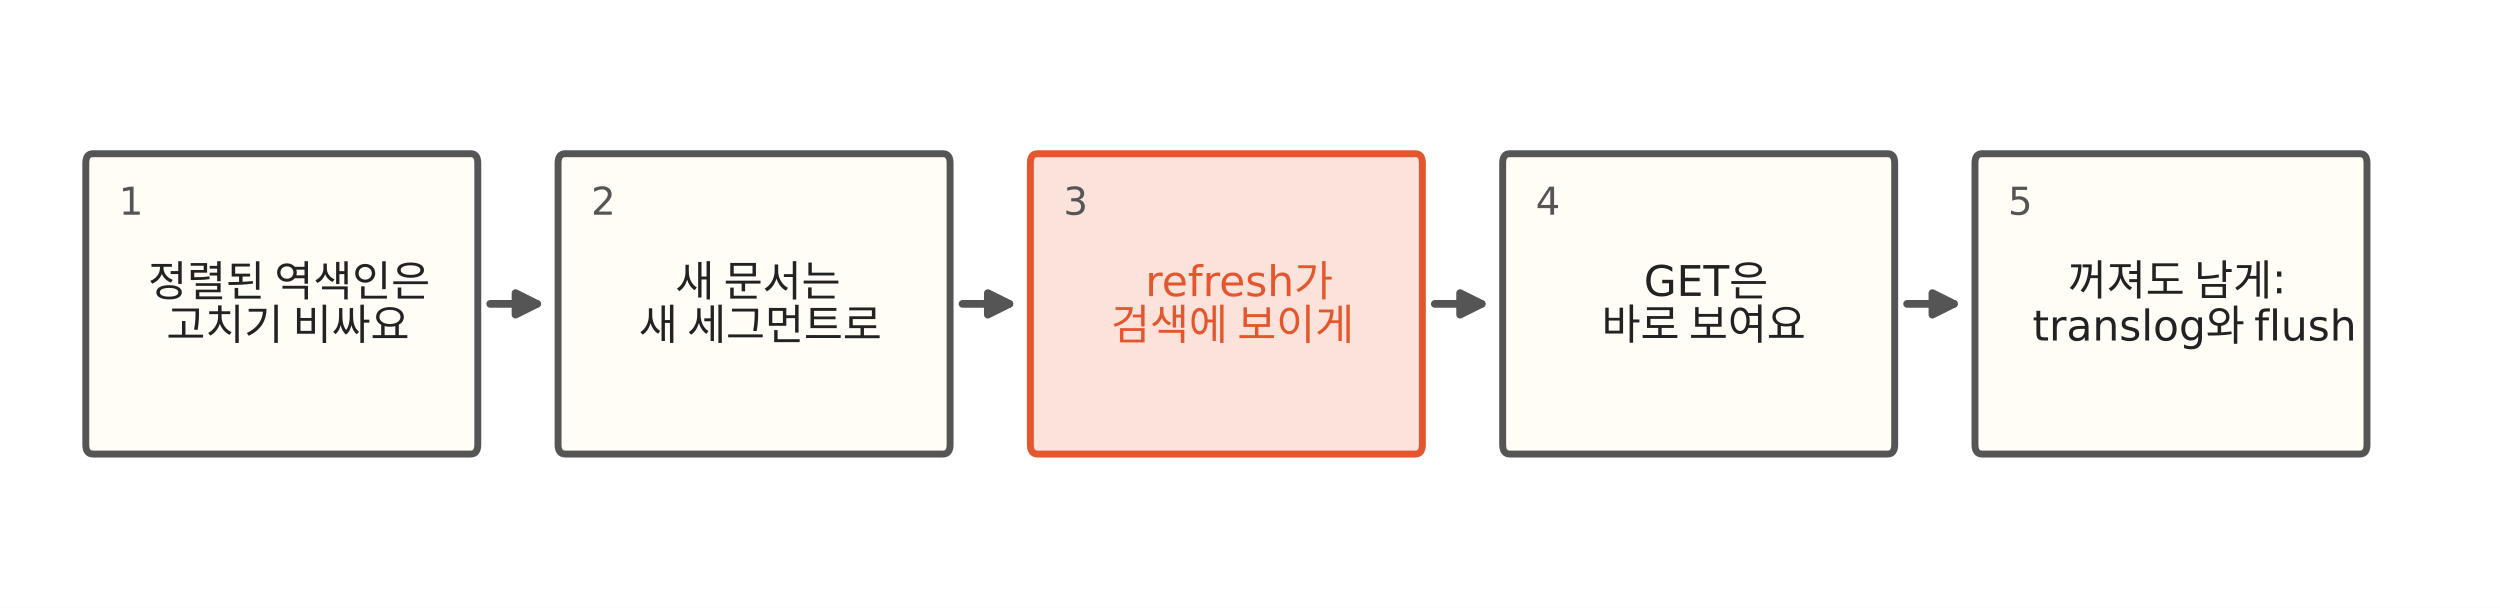
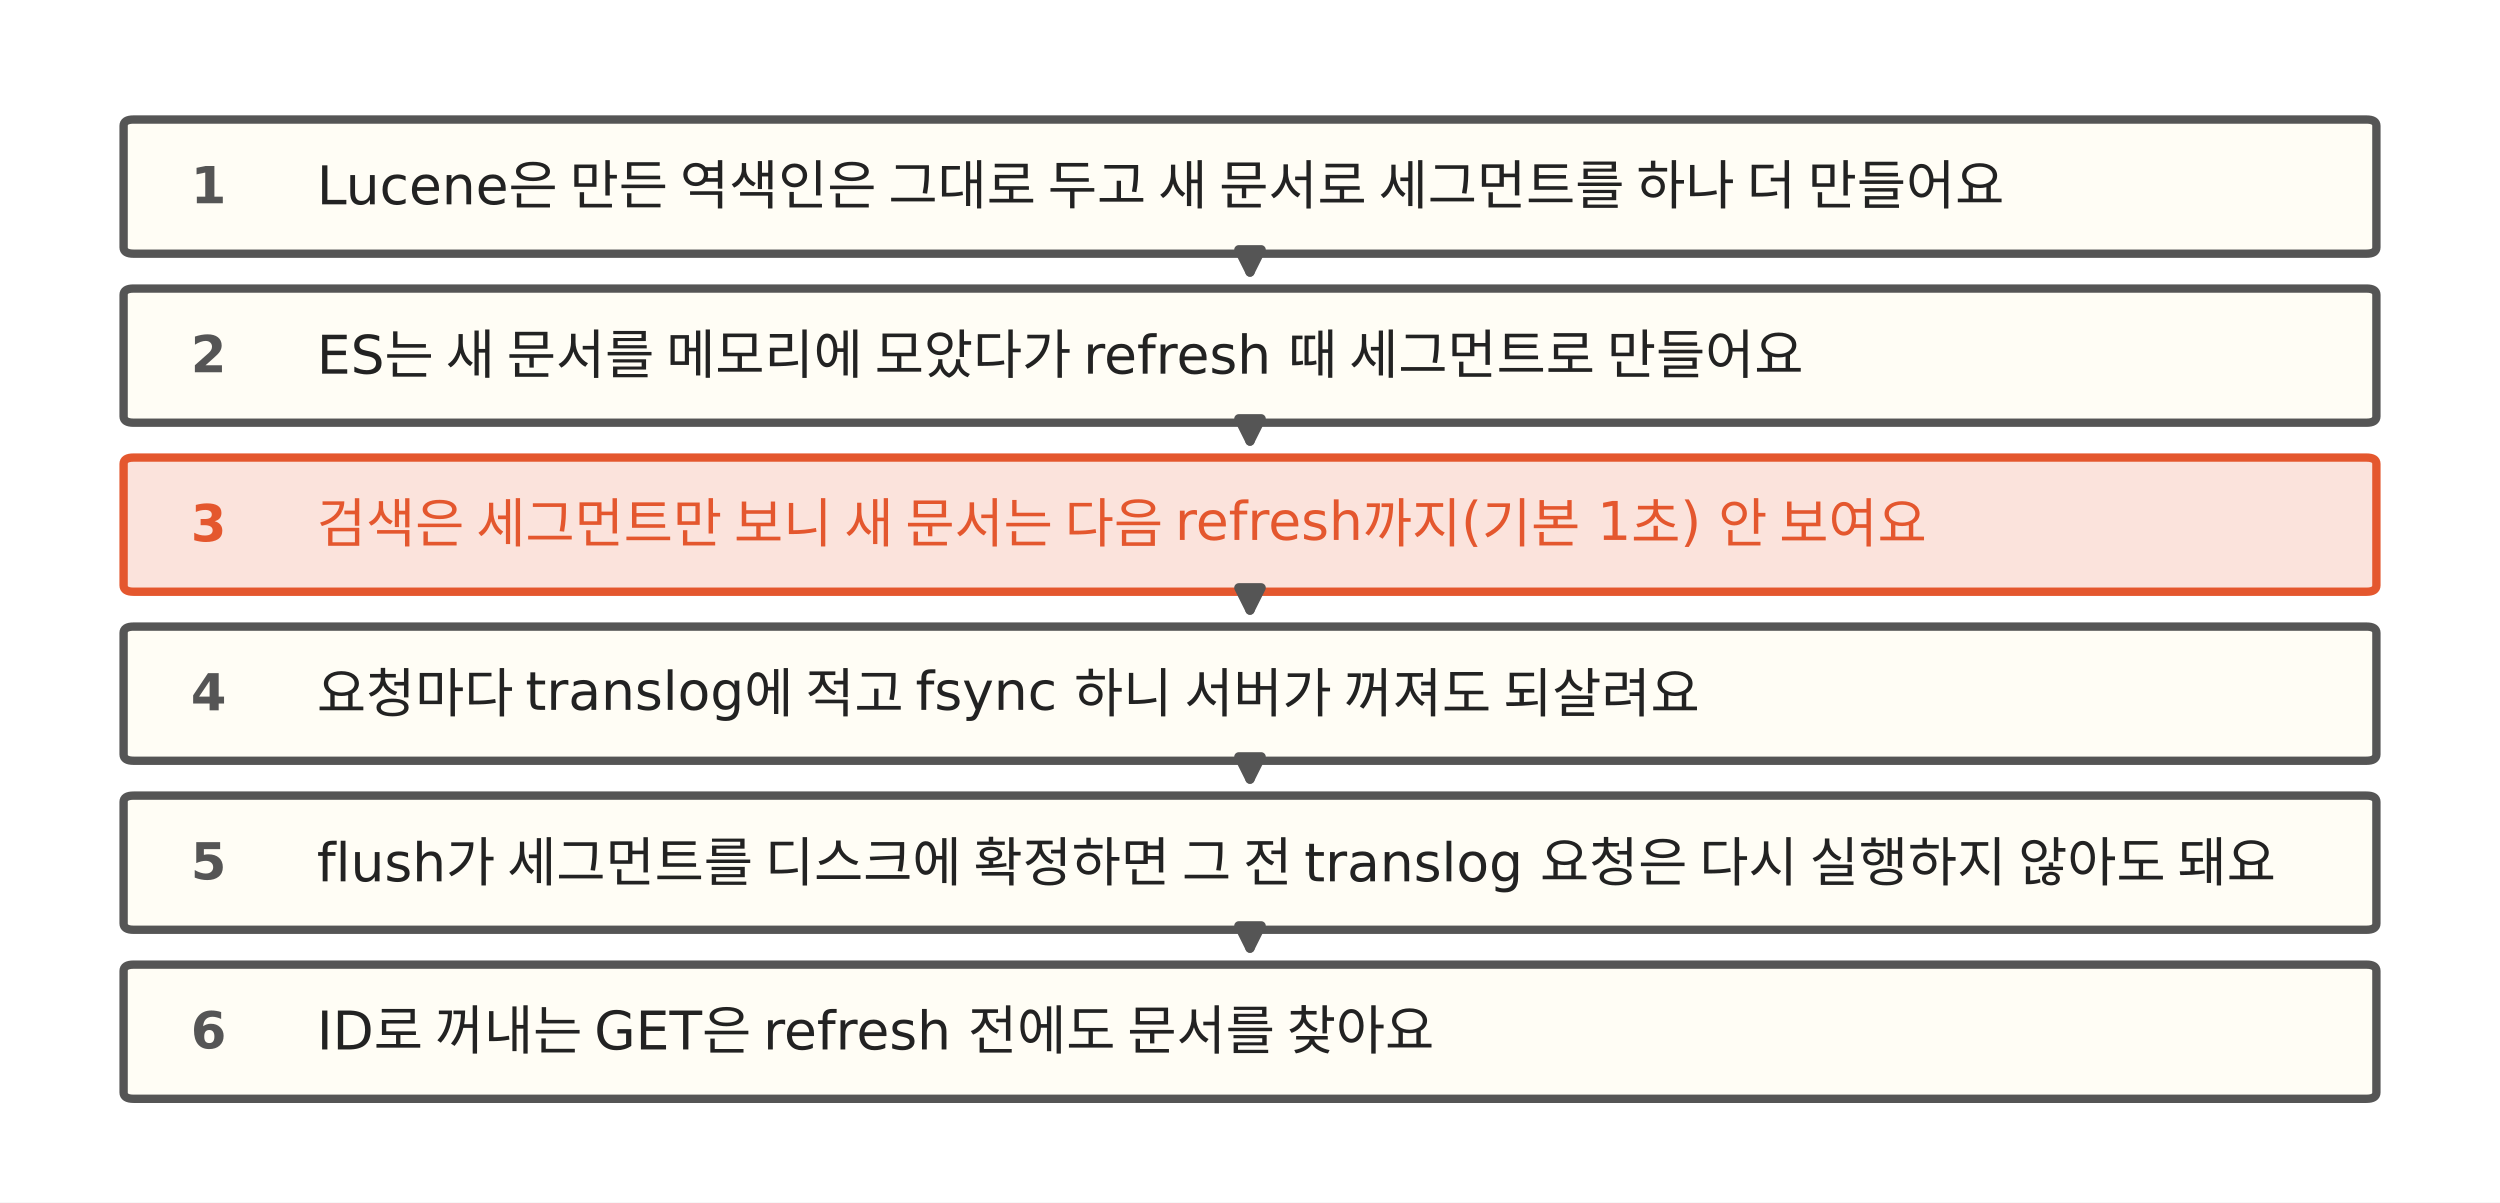
- <svg xmlns="http://www.w3.org/2000/svg" width="649.8pt" height="157.968pt" viewBox="0 0 649.8 157.968" version="1.1">
+ <svg xmlns="http://www.w3.org/2000/svg" width="538.2pt" height="258.869pt" viewBox="0 0 538.2 258.869" version="1.1">
  <defs>
    <style type="text/css">*{stroke-linejoin: round; stroke-linecap: butt}</style>
  </defs>
  <g id="figure_1">
    <g id="patch_1">
-       <path d="M 0 157.968  L 649.8 157.968  L 649.8 0  L 0 0  z " style="fill: #ffffff" />
+       <path d="M 0 258.869  L 538.2 258.869  L 538.2 0  L 0 0  z " style="fill: #ffffff" />
    </g>
    <g id="axes_1">
      <g id="patch_2">
-         <path d="M 24.138 118.014  L 122.346 118.014  Q 124.187 118.014 124.187 115.574  L 124.187 42.394  Q 124.187 39.954 122.346 39.954  L 24.138 39.954  Q 22.297 39.954 22.297 42.394  L 22.297 115.574  Q 22.297 118.014 24.138 118.014  z " clip-path="url(#p32fc5ca217)" style="fill: #fffdf5; stroke: #555555; stroke-width: 1.8; stroke-linejoin: miter" />
+         <path d="M 28.761 54.614  L 509.439 54.614  Q 511.591 54.614 511.591 53.25  L 511.591 27.097  Q 511.591 25.732 509.439 25.732  L 28.761 25.732  Q 26.609 25.732 26.609 27.097  L 26.609 53.25  Q 26.609 54.614 28.761 54.614  z " clip-path="url(#pddd608ad60)" style="fill: #fffdf5; stroke: #555555; stroke-width: 1.8; stroke-linejoin: miter" />
      </g>
      <g id="patch_3">
-         <path d="M 127.416 78.984  Q 134.622 78.984 139.593 78.984  " clip-path="url(#p32fc5ca217)" style="fill: none; stroke: #555555; stroke-width: 2; stroke-linecap: round" />
-         <path d="M 133.993 76.184  L 139.593 78.984  L 133.993 81.784  z " clip-path="url(#p32fc5ca217)" style="fill: #555555; stroke: #555555; stroke-width: 2; stroke-linecap: round" />
+         <path d="M 269.1 55.928  Q 269.1 58.366 269.1 58.568  " clip-path="url(#pddd608ad60)" style="fill: none; stroke: #555555; stroke-width: 2; stroke-linecap: round" />
+         <path d="M 271.5 53.768  L 269.1 58.568  L 266.7 53.768  z " clip-path="url(#pddd608ad60)" style="fill: #555555; stroke: #555555; stroke-width: 2; stroke-linecap: round" />
      </g>
      <g id="patch_4">
-         <path d="M 146.898 118.014  L 245.106 118.014  Q 246.947 118.014 246.947 115.574  L 246.947 42.394  Q 246.947 39.954 245.106 39.954  L 146.898 39.954  Q 145.057 39.954 145.057 42.394  L 145.057 115.574  Q 145.057 118.014 146.898 118.014  z " clip-path="url(#p32fc5ca217)" style="fill: #fffdf5; stroke: #555555; stroke-width: 1.8; stroke-linejoin: miter" />
+         <path d="M 28.761 91.001  L 509.439 91.001  Q 511.591 91.001 511.591 89.636  L 511.591 63.483  Q 511.591 62.119 509.439 62.119  L 28.761 62.119  Q 26.609 62.119 26.609 63.483  L 26.609 89.636  Q 26.609 91.001 28.761 91.001  z " clip-path="url(#pddd608ad60)" style="fill: #fffdf5; stroke: #555555; stroke-width: 1.8; stroke-linejoin: miter" />
      </g>
      <g id="patch_5">
-         <path d="M 250.176 78.984  Q 257.382 78.984 262.353 78.984  " clip-path="url(#p32fc5ca217)" style="fill: none; stroke: #555555; stroke-width: 2; stroke-linecap: round" />
-         <path d="M 256.753 76.184  L 262.353 78.984  L 256.753 81.784  z " clip-path="url(#p32fc5ca217)" style="fill: #555555; stroke: #555555; stroke-width: 2; stroke-linecap: round" />
+         <path d="M 269.1 92.315  Q 269.1 94.753 269.1 94.955  " clip-path="url(#pddd608ad60)" style="fill: none; stroke: #555555; stroke-width: 2; stroke-linecap: round" />
+         <path d="M 271.5 90.155  L 269.1 94.955  L 266.7 90.155  z " clip-path="url(#pddd608ad60)" style="fill: #555555; stroke: #555555; stroke-width: 2; stroke-linecap: round" />
      </g>
      <g id="patch_6">
-         <path d="M 269.658 118.014  L 367.866 118.014  Q 369.707 118.014 369.707 115.574  L 369.707 42.394  Q 369.707 39.954 367.866 39.954  L 269.658 39.954  Q 267.817 39.954 267.817 42.394  L 267.817 115.574  Q 267.817 118.014 269.658 118.014  z " clip-path="url(#p32fc5ca217)" style="fill: #fbe3dc; stroke: #e4572e; stroke-width: 1.8; stroke-linejoin: miter" />
+         <path d="M 28.761 127.388  L 509.439 127.388  Q 511.591 127.388 511.591 126.023  L 511.591 99.87  Q 511.591 98.506 509.439 98.506  L 28.761 98.506  Q 26.609 98.506 26.609 99.87  L 26.609 126.023  Q 26.609 127.388 28.761 127.388  z " clip-path="url(#pddd608ad60)" style="fill: #fbe3dc; stroke: #e4572e; stroke-width: 1.8; stroke-linejoin: miter" />
      </g>
      <g id="patch_7">
-         <path d="M 372.936 78.984  Q 380.142 78.984 385.113 78.984  " clip-path="url(#p32fc5ca217)" style="fill: none; stroke: #555555; stroke-width: 2; stroke-linecap: round" />
-         <path d="M 379.513 76.184  L 385.113 78.984  L 379.513 81.784  z " clip-path="url(#p32fc5ca217)" style="fill: #555555; stroke: #555555; stroke-width: 2; stroke-linecap: round" />
+         <path d="M 269.1 128.702  Q 269.1 131.14 269.1 131.342  " clip-path="url(#pddd608ad60)" style="fill: none; stroke: #555555; stroke-width: 2; stroke-linecap: round" />
+         <path d="M 271.5 126.542  L 269.1 131.342  L 266.7 126.542  z " clip-path="url(#pddd608ad60)" style="fill: #555555; stroke: #555555; stroke-width: 2; stroke-linecap: round" />
      </g>
      <g id="patch_8">
-         <path d="M 392.418 118.014  L 490.626 118.014  Q 492.467 118.014 492.467 115.574  L 492.467 42.394  Q 492.467 39.954 490.626 39.954  L 392.418 39.954  Q 390.577 39.954 390.577 42.394  L 390.577 115.574  Q 390.577 118.014 392.418 118.014  z " clip-path="url(#p32fc5ca217)" style="fill: #fffdf5; stroke: #555555; stroke-width: 1.8; stroke-linejoin: miter" />
+         <path d="M 28.761 163.774  L 509.439 163.774  Q 511.591 163.774 511.591 162.41  L 511.591 136.257  Q 511.591 134.892 509.439 134.892  L 28.761 134.892  Q 26.609 134.892 26.609 136.257  L 26.609 162.41  Q 26.609 163.774 28.761 163.774  z " clip-path="url(#pddd608ad60)" style="fill: #fffdf5; stroke: #555555; stroke-width: 1.8; stroke-linejoin: miter" />
      </g>
      <g id="patch_9">
-         <path d="M 495.696 78.984  Q 502.902 78.984 507.873 78.984  " clip-path="url(#p32fc5ca217)" style="fill: none; stroke: #555555; stroke-width: 2; stroke-linecap: round" />
-         <path d="M 502.273 76.184  L 507.873 78.984  L 502.273 81.784  z " clip-path="url(#p32fc5ca217)" style="fill: #555555; stroke: #555555; stroke-width: 2; stroke-linecap: round" />
+         <path d="M 269.1 165.089  Q 269.1 167.527 269.1 167.729  " clip-path="url(#pddd608ad60)" style="fill: none; stroke: #555555; stroke-width: 2; stroke-linecap: round" />
+         <path d="M 271.5 162.929  L 269.1 167.729  L 266.7 162.929  z " clip-path="url(#pddd608ad60)" style="fill: #555555; stroke: #555555; stroke-width: 2; stroke-linecap: round" />
      </g>
      <g id="patch_10">
-         <path d="M 515.178 118.014  L 613.386 118.014  Q 615.227 118.014 615.227 115.574  L 615.227 42.394  Q 615.227 39.954 613.386 39.954  L 515.178 39.954  Q 513.337 39.954 513.337 42.394  L 513.337 115.574  Q 513.337 118.014 515.178 118.014  z " clip-path="url(#p32fc5ca217)" style="fill: #fffdf5; stroke: #555555; stroke-width: 1.8; stroke-linejoin: miter" />
+         <path d="M 28.761 200.161  L 509.439 200.161  Q 511.591 200.161 511.591 198.797  L 511.591 172.644  Q 511.591 171.279 509.439 171.279  L 28.761 171.279  Q 26.609 171.279 26.609 172.644  L 26.609 198.797  Q 26.609 200.161 28.761 200.161  z " clip-path="url(#pddd608ad60)" style="fill: #fffdf5; stroke: #555555; stroke-width: 1.8; stroke-linejoin: miter" />
+       </g>
+       <g id="patch_11">
+         <path d="M 269.1 201.475  Q 269.1 203.913 269.1 204.115  " clip-path="url(#pddd608ad60)" style="fill: none; stroke: #555555; stroke-width: 2; stroke-linecap: round" />
+         <path d="M 271.5 199.315  L 269.1 204.115  L 266.7 199.315  z " clip-path="url(#pddd608ad60)" style="fill: #555555; stroke: #555555; stroke-width: 2; stroke-linecap: round" />
+       </g>
+       <g id="patch_12">
+         <path d="M 28.761 236.548  L 509.439 236.548  Q 511.591 236.548 511.591 235.183  L 511.591 209.03  Q 511.591 207.666 509.439 207.666  L 28.761 207.666  Q 26.609 207.666 26.609 209.03  L 26.609 235.183  Q 26.609 236.548 28.761 236.548  z " clip-path="url(#pddd608ad60)" style="fill: #fffdf5; stroke: #555555; stroke-width: 1.8; stroke-linejoin: miter" />
      </g>
      <g id="text_1">
-         <text style="fill: #222222; font: 11px 'Apple SD Gothic Neo', 'Noto Sans KR', 'Malgun Gothic', 'DejaVu Sans', 'Bitstream Vera Sans', 'Computer Modern Sans Serif', 'Lucida Grande', 'Verdana', 'Geneva', 'Lucid', 'Arial', 'Helvetica', 'Avant Garde', sans-serif" transform="translate(38.49317 76.97891)">정렬된 역색인은</text>
-         <text style="fill: #222222; font: 11px 'Apple SD Gothic Neo', 'Noto Sans KR', 'Malgun Gothic', 'DejaVu Sans', 'Bitstream Vera Sans', 'Computer Modern Sans Serif', 'Lucida Grande', 'Verdana', 'Geneva', 'Lucid', 'Arial', 'Helvetica', 'Avant Garde', sans-serif" transform="translate(43.25067 88.28347)">고치기 비싸요</text>
+         <text style="fill: #555555; font: 700 11px 'Apple SD Gothic Neo', 'Noto Sans KR', 'Malgun Gothic', 'DejaVu Sans', 'Bitstream Vera Sans', 'Computer Modern Sans Serif', 'Lucida Grande', 'Verdana', 'Geneva', 'Lucid', 'Arial', 'Helvetica', 'Avant Garde', sans-serif; text-anchor: middle" x="44.904" y="43.759" transform="rotate(-0 44.90357 43.75934)">1</text>
      </g>
      <g id="text_2">
-         <text style="fill: #555555; font: 10px 'Apple SD Gothic Neo', 'Noto Sans KR', 'Malgun Gothic', 'DejaVu Sans', 'Bitstream Vera Sans', 'Computer Modern Sans Serif', 'Lucida Grande', 'Verdana', 'Geneva', 'Lucid', 'Arial', 'Helvetica', 'Avant Garde', sans-serif; text-anchor: start" x="30.89" y="55.818" transform="rotate(-0 30.8898 55.81776)">1</text>
+         <text style="fill: #222222; font: 11.5px 'Apple SD Gothic Neo', 'Noto Sans KR', 'Malgun Gothic', 'DejaVu Sans', 'Bitstream Vera Sans', 'Computer Modern Sans Serif', 'Lucida Grande', 'Verdana', 'Geneva', 'Lucid', 'Arial', 'Helvetica', 'Avant Garde', sans-serif; text-anchor: start" x="68.22" y="43.986" transform="rotate(-0 68.22 43.98614)">Lucene은 만든 역색인은 그대로 두고 새 문서로 세그먼트를 하나 더 만들어요</text>
      </g>
      <g id="text_3">
-         <text style="fill: #222222; font: 11px 'Apple SD Gothic Neo', 'Noto Sans KR', 'Malgun Gothic', 'DejaVu Sans', 'Bitstream Vera Sans', 'Computer Modern Sans Serif', 'Lucida Grande', 'Verdana', 'Geneva', 'Lucid', 'Arial', 'Helvetica', 'Avant Garde', sans-serif" transform="translate(175.5257 76.97375)">새 문서는</text>
-         <text style="fill: #222222; font: 11px 'Apple SD Gothic Neo', 'Noto Sans KR', 'Malgun Gothic', 'DejaVu Sans', 'Bitstream Vera Sans', 'Computer Modern Sans Serif', 'Lucida Grande', 'Verdana', 'Geneva', 'Lucid', 'Arial', 'Helvetica', 'Avant Garde', sans-serif" transform="translate(166.0107 88.27831)">새 세그먼트로</text>
+         <text style="fill: #555555; font: 700 11px 'Apple SD Gothic Neo', 'Noto Sans KR', 'Malgun Gothic', 'DejaVu Sans', 'Bitstream Vera Sans', 'Computer Modern Sans Serif', 'Lucida Grande', 'Verdana', 'Geneva', 'Lucid', 'Arial', 'Helvetica', 'Avant Garde', sans-serif; text-anchor: middle" x="44.904" y="80.146" transform="rotate(-0 44.90357 80.14609)">2</text>
      </g>
      <g id="text_4">
-         <text style="fill: #555555; font: 10px 'Apple SD Gothic Neo', 'Noto Sans KR', 'Malgun Gothic', 'DejaVu Sans', 'Bitstream Vera Sans', 'Computer Modern Sans Serif', 'Lucida Grande', 'Verdana', 'Geneva', 'Lucid', 'Arial', 'Helvetica', 'Avant Garde', sans-serif; text-anchor: start" x="153.65" y="55.818" transform="rotate(-0 153.6498 55.81776)">2</text>
+         <text style="fill: #222222; font: 11.5px 'Apple SD Gothic Neo', 'Noto Sans KR', 'Malgun Gothic', 'DejaVu Sans', 'Bitstream Vera Sans', 'Computer Modern Sans Serif', 'Lucida Grande', 'Verdana', 'Geneva', 'Lucid', 'Arial', 'Helvetica', 'Avant Garde', sans-serif; text-anchor: start" x="68.22" y="80.448" transform="rotate(-0 68.22 80.44835)">ES는 새 문서를 메모리에 모았다가 refresh 때 세그먼트로 만들어요</text>
      </g>
      <g id="text_5">
-         <text style="fill: #e4572e; font: 11px 'Apple SD Gothic Neo', 'Noto Sans KR', 'Malgun Gothic', 'DejaVu Sans', 'Bitstream Vera Sans', 'Computer Modern Sans Serif', 'Lucida Grande', 'Verdana', 'Geneva', 'Lucid', 'Arial', 'Helvetica', 'Avant Garde', sans-serif" transform="translate(297.6927 76.97375)">refresh가</text>
-         <text style="fill: #e4572e; font: 11px 'Apple SD Gothic Neo', 'Noto Sans KR', 'Malgun Gothic', 'DejaVu Sans', 'Bitstream Vera Sans', 'Computer Modern Sans Serif', 'Lucida Grande', 'Verdana', 'Geneva', 'Lucid', 'Arial', 'Helvetica', 'Avant Garde', sans-serif" transform="translate(288.7707 88.27831)">검색에 보이게</text>
+         <text style="fill: #e4572e; font: 700 11px 'Apple SD Gothic Neo', 'Noto Sans KR', 'Malgun Gothic', 'DejaVu Sans', 'Bitstream Vera Sans', 'Computer Modern Sans Serif', 'Lucida Grande', 'Verdana', 'Geneva', 'Lucid', 'Arial', 'Helvetica', 'Avant Garde', sans-serif; text-anchor: middle" x="44.904" y="116.533" transform="rotate(-0 44.90357 116.5328)">3</text>
      </g>
      <g id="text_6">
-         <text style="fill: #555555; font: 10px 'Apple SD Gothic Neo', 'Noto Sans KR', 'Malgun Gothic', 'DejaVu Sans', 'Bitstream Vera Sans', 'Computer Modern Sans Serif', 'Lucida Grande', 'Verdana', 'Geneva', 'Lucid', 'Arial', 'Helvetica', 'Avant Garde', sans-serif; text-anchor: start" x="276.41" y="55.818" transform="rotate(-0 276.4098 55.81776)">3</text>
+         <text style="fill: #e4572e; font: 11.5px 'Apple SD Gothic Neo', 'Noto Sans KR', 'Malgun Gothic', 'DejaVu Sans', 'Bitstream Vera Sans', 'Computer Modern Sans Serif', 'Lucida Grande', 'Verdana', 'Geneva', 'Lucid', 'Arial', 'Helvetica', 'Avant Garde', sans-serif; text-anchor: start" x="68.22" y="116.754" transform="rotate(-0 68.22 116.7542)">검색은 세그먼트만 보니 새 문서는 다음 refresh까지(기본 1초) 안 보여요</text>
      </g>
      <g id="text_7">
-         <text style="fill: #222222; font: 11px 'Apple SD Gothic Neo', 'Noto Sans KR', 'Malgun Gothic', 'DejaVu Sans', 'Bitstream Vera Sans', 'Computer Modern Sans Serif', 'Lucida Grande', 'Verdana', 'Geneva', 'Lucid', 'Arial', 'Helvetica', 'Avant Garde', sans-serif" transform="translate(427.2658 76.91789)">GET은</text>
-         <text style="fill: #222222; font: 11px 'Apple SD Gothic Neo', 'Noto Sans KR', 'Malgun Gothic', 'DejaVu Sans', 'Bitstream Vera Sans', 'Computer Modern Sans Serif', 'Lucida Grande', 'Verdana', 'Geneva', 'Lucid', 'Arial', 'Helvetica', 'Avant Garde', sans-serif" transform="translate(416.2882 88.22245)">바로 보여요</text>
+         <text style="fill: #555555; font: 700 11px 'Apple SD Gothic Neo', 'Noto Sans KR', 'Malgun Gothic', 'DejaVu Sans', 'Bitstream Vera Sans', 'Computer Modern Sans Serif', 'Lucida Grande', 'Verdana', 'Geneva', 'Lucid', 'Arial', 'Helvetica', 'Avant Garde', sans-serif; text-anchor: middle" x="44.904" y="152.92" transform="rotate(-0 44.90357 152.9196)">4</text>
      </g>
      <g id="text_8">
-         <text style="fill: #555555; font: 10px 'Apple SD Gothic Neo', 'Noto Sans KR', 'Malgun Gothic', 'DejaVu Sans', 'Bitstream Vera Sans', 'Computer Modern Sans Serif', 'Lucida Grande', 'Verdana', 'Geneva', 'Lucid', 'Arial', 'Helvetica', 'Avant Garde', sans-serif; text-anchor: start" x="399.17" y="55.818" transform="rotate(-0 399.1698 55.81776)">4</text>
+         <text style="fill: #222222; font: 11.5px 'Apple SD Gothic Neo', 'Noto Sans KR', 'Malgun Gothic', 'DejaVu Sans', 'Bitstream Vera Sans', 'Computer Modern Sans Serif', 'Lucida Grande', 'Verdana', 'Geneva', 'Lucid', 'Arial', 'Helvetica', 'Avant Garde', sans-serif; text-anchor: start" x="68.22" y="153.341" transform="rotate(-0 68.22 153.3413)">요청마다 translog에 적고 fsync 하니 서버가 꺼져도 되살려요</text>
      </g>
      <g id="text_9">
-         <text style="fill: #222222; font: 11px 'Apple SD Gothic Neo', 'Noto Sans KR', 'Malgun Gothic', 'DejaVu Sans', 'Bitstream Vera Sans', 'Computer Modern Sans Serif', 'Lucida Grande', 'Verdana', 'Geneva', 'Lucid', 'Arial', 'Helvetica', 'Avant Garde', sans-serif" transform="translate(537.4858 76.74275)">꺼져도 남게:</text>
-         <text style="fill: #222222; font: 11px 'Apple SD Gothic Neo', 'Noto Sans KR', 'Malgun Gothic', 'DejaVu Sans', 'Bitstream Vera Sans', 'Computer Modern Sans Serif', 'Lucida Grande', 'Verdana', 'Geneva', 'Lucid', 'Arial', 'Helvetica', 'Avant Garde', sans-serif" transform="translate(528.2854 88.50931)">translog와 flush</text>
+         <text style="fill: #555555; font: 700 11px 'Apple SD Gothic Neo', 'Noto Sans KR', 'Malgun Gothic', 'DejaVu Sans', 'Bitstream Vera Sans', 'Computer Modern Sans Serif', 'Lucida Grande', 'Verdana', 'Geneva', 'Lucid', 'Arial', 'Helvetica', 'Avant Garde', sans-serif; text-anchor: middle" x="44.904" y="189.306" transform="rotate(-0 44.90357 189.3063)">5</text>
      </g>
      <g id="text_10">
-         <text style="fill: #555555; font: 10px 'Apple SD Gothic Neo', 'Noto Sans KR', 'Malgun Gothic', 'DejaVu Sans', 'Bitstream Vera Sans', 'Computer Modern Sans Serif', 'Lucida Grande', 'Verdana', 'Geneva', 'Lucid', 'Arial', 'Helvetica', 'Avant Garde', sans-serif; text-anchor: start" x="521.93" y="55.818" transform="rotate(-0 521.9298 55.81776)">5</text>
+         <text style="fill: #222222; font: 11.5px 'Apple SD Gothic Neo', 'Noto Sans KR', 'Malgun Gothic', 'DejaVu Sans', 'Bitstream Vera Sans', 'Computer Modern Sans Serif', 'Lucida Grande', 'Verdana', 'Geneva', 'Lucid', 'Arial', 'Helvetica', 'Avant Garde', sans-serif; text-anchor: start" x="68.22" y="189.729" transform="rotate(-0 68.22 189.729)">flush가 세그먼트를 디스크에 확정하면 그 전 translog 요청은 다시 실행하지 않아도 돼요</text>
+       </g>
+       <g id="text_11">
+         <text style="fill: #555555; font: 700 11px 'Apple SD Gothic Neo', 'Noto Sans KR', 'Malgun Gothic', 'DejaVu Sans', 'Bitstream Vera Sans', 'Computer Modern Sans Serif', 'Lucida Grande', 'Verdana', 'Geneva', 'Lucid', 'Arial', 'Helvetica', 'Avant Garde', sans-serif; text-anchor: middle" x="44.904" y="225.693" transform="rotate(-0 44.90357 225.6931)">6</text>
+       </g>
+       <g id="text_12">
+         <text style="fill: #222222; font: 11.5px 'Apple SD Gothic Neo', 'Noto Sans KR', 'Malgun Gothic', 'DejaVu Sans', 'Bitstream Vera Sans', 'Computer Modern Sans Serif', 'Lucida Grande', 'Verdana', 'Geneva', 'Lucid', 'Arial', 'Helvetica', 'Avant Garde', sans-serif; text-anchor: start" x="68.22" y="225.932" transform="rotate(-0 68.22 225.9315)">ID로 꺼내는 GET은 refresh 전에도 문서를 찾아요</text>
      </g>
    </g>
  </g>
  <defs>
-     <clipPath id="p32fc5ca217">
-       <rect x="18" y="18" width="613.8" height="121.968" />
+     <clipPath id="pddd608ad60">
+       <rect x="18" y="18" width="502.2" height="222.869" />
    </clipPath>
  </defs>
</svg>
